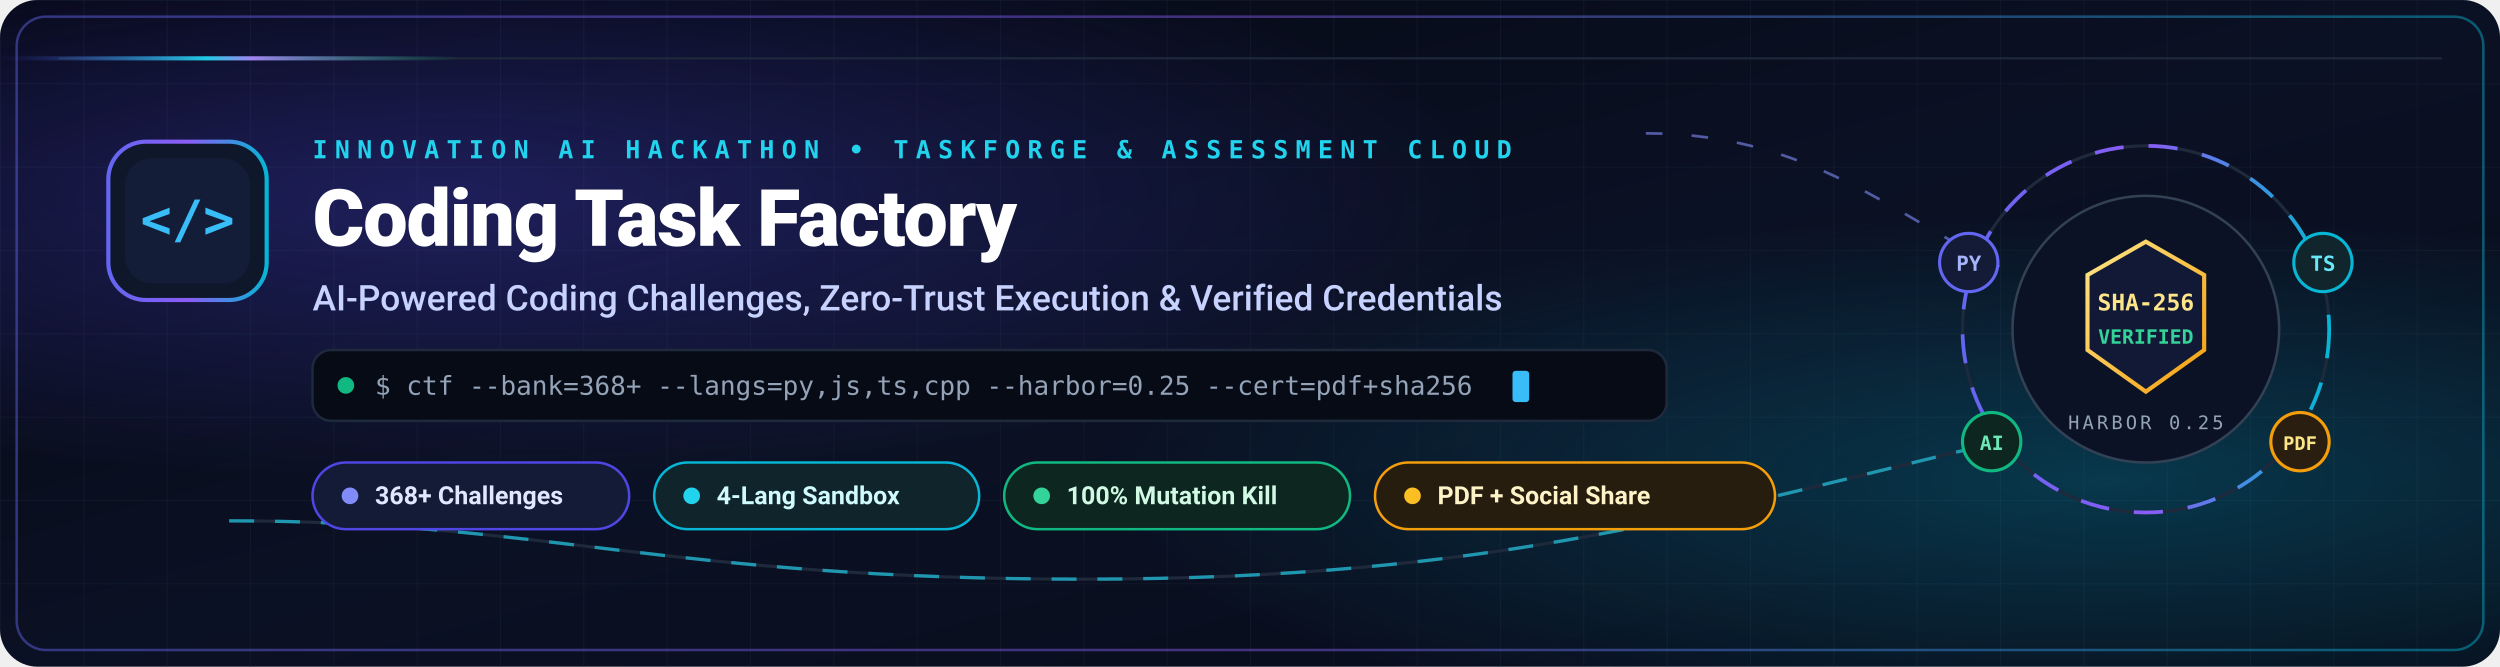
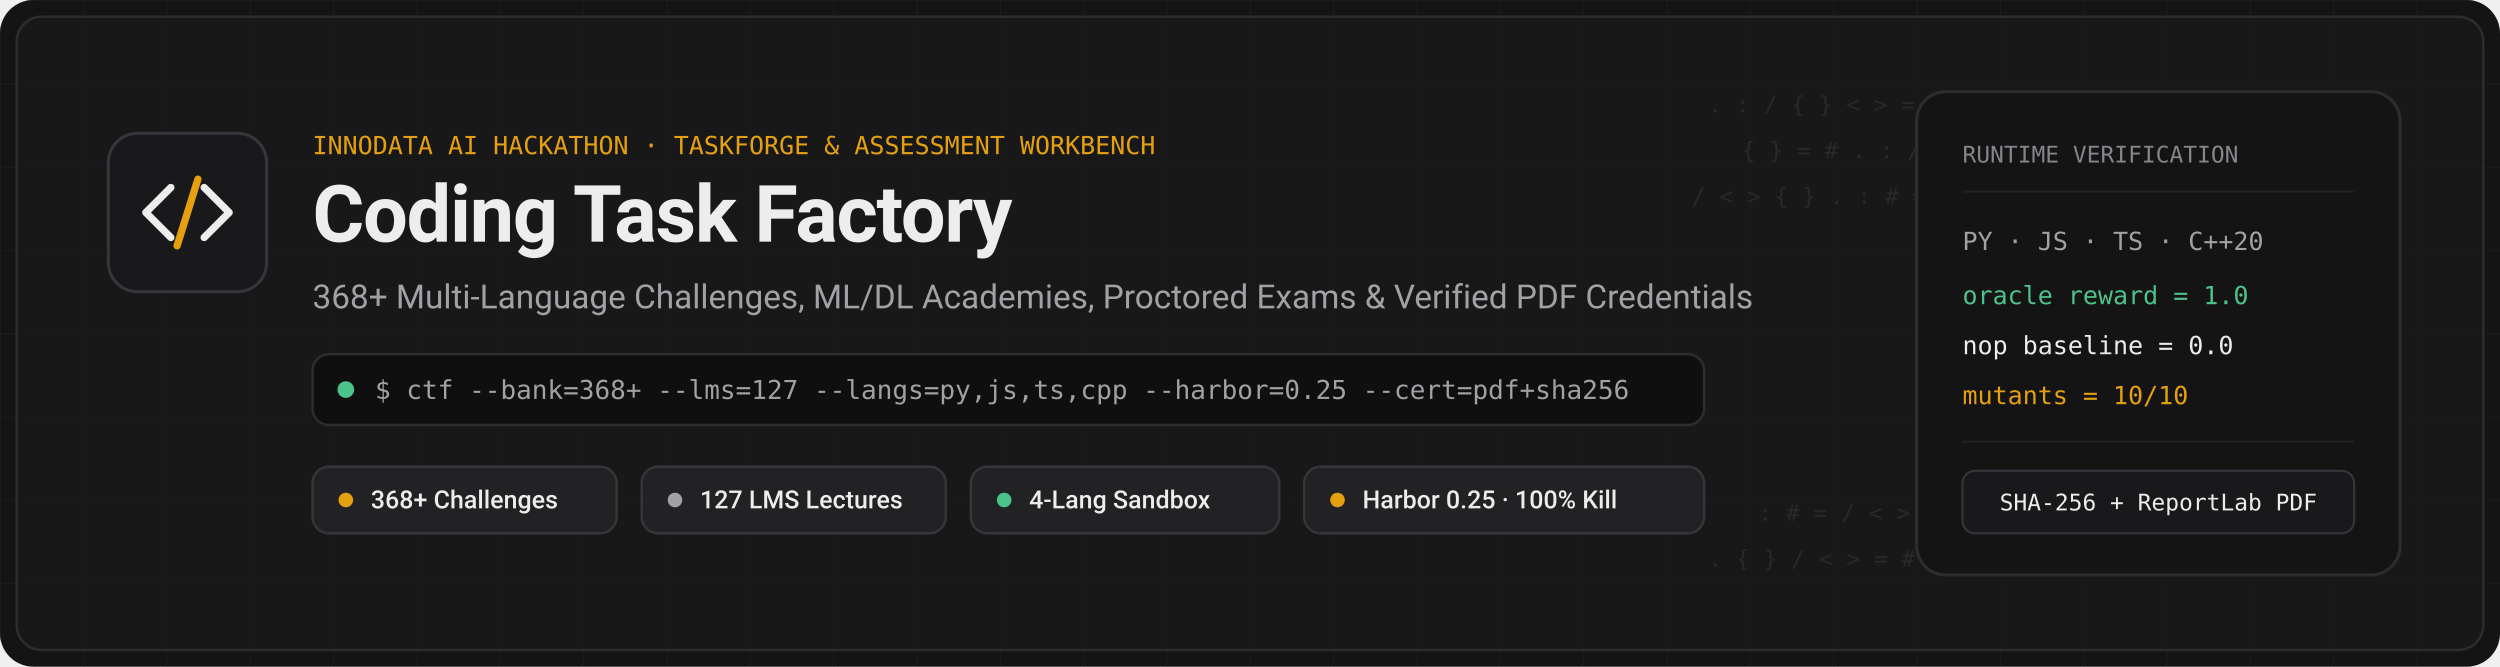
<svg xmlns="http://www.w3.org/2000/svg" width="1200" height="320" viewBox="0 0 1200 320" role="img" aria-label="Coding Task Factory — AI-Powered Coding Challenge &amp; Developer Assessment Platform">
  <defs>
-     <linearGradient id="bgGrad" x1="0%" y1="0%" x2="100%" y2="100%">
-       <stop offset="0%" stop-color="#040711" />
-       <stop offset="50%" stop-color="#0B1124" />
-       <stop offset="100%" stop-color="#070B19" />
-     </linearGradient>
-     <linearGradient id="accentGrad" x1="0%" y1="0%" x2="100%" y2="0%">
-       <stop offset="0%" stop-color="#6366F1" />
-       <stop offset="50%" stop-color="#8B5CF6" />
-       <stop offset="100%" stop-color="#06B6D4" />
-     </linearGradient>
-     <linearGradient id="goldGrad" x1="0%" y1="0%" x2="100%" y2="100%">
-       <stop offset="0%" stop-color="#FDE68A" />
-       <stop offset="100%" stop-color="#F59E0B" />
-     </linearGradient>
-     <linearGradient id="streamGrad" x1="0%" y1="0%" x2="100%" y2="0%">
-       <stop offset="0%" stop-color="#4F46E5" stop-opacity="0" />
-       <stop offset="45%" stop-color="#22D3EE" stop-opacity="0.95" />
-       <stop offset="55%" stop-color="#A78BFA" stop-opacity="0.95" />
-       <stop offset="100%" stop-color="#10B981" stop-opacity="0" />
-     </linearGradient>
-     <radialGradient id="orbLeft" cx="18%" cy="30%" r="42%">
-       <stop offset="0%" stop-color="#4F46E5" stop-opacity="0.32" />
-       <stop offset="100%" stop-color="#4F46E5" stop-opacity="0" />
-     </radialGradient>
-     <radialGradient id="orbRight" cx="84%" cy="72%" r="40%">
-       <stop offset="0%" stop-color="#06B6D4" stop-opacity="0.25" />
-       <stop offset="100%" stop-color="#06B6D4" stop-opacity="0" />
-     </radialGradient>
    <pattern id="gridPattern" width="40" height="40" patternUnits="userSpaceOnUse">
-       <path d="M 40 0 L 0 0 0 40" fill="none" stroke="#1E293B" stroke-width="0.7" stroke-opacity="0.45" />
+       <path d="M 40 0 L 0 0 0 40" fill="none" stroke="#222225" stroke-width="0.8" />
    </pattern>
-     <style>
-       .pulse-orb {
-         animation: orbPulse 6s ease-in-out infinite;
-         transform-origin: center;
-       }
-       .float-slow {
-         animation: floatSlow 5.5s ease-in-out infinite;
-       }
-       .float-delayed {
-         animation: floatSlow 5.5s ease-in-out 1.4s infinite;
-       }
-       .flow-dash {
-         stroke-dasharray: 12 10;
-         animation: dashMove 1.8s linear infinite;
-       }
-       .flow-dash-slow {
-         stroke-dasharray: 8 14;
-         animation: dashMove 3.2s linear infinite;
-       }
-       .scan-beam {
-         animation: beamSweep 5s ease-in-out infinite;
-       }
-       .cursor-blink {
-         animation: blink 1.1s steps(2, start) infinite;
-       }
-       .ring-spin {
-         animation: spinSlow 24s linear infinite;
-         transform-origin: 1030px 158px;
-       }
-       .node-ping {
-         animation: nodePing 3s ease-in-out infinite;
-       }
-       @keyframes orbPulse {
-         0%, 100% { opacity: 0.75; }
-         50% { opacity: 1; }
-       }
-       @keyframes floatSlow {
-         0%, 100% { transform: translateY(0px); }
-         50% { transform: translateY(-6px); }
-       }
-       @keyframes dashMove {
-         from { stroke-dashoffset: 44; }
-         to { stroke-dashoffset: 0; }
-       }
-       @keyframes beamSweep {
-         0% { transform: translateX(-280px); opacity: 0; }
-         15% { opacity: 0.55; }
-         85% { opacity: 0.55; }
-         100% { transform: translateX(1260px); opacity: 0; }
-       }
-       @keyframes blink {
-         0%, 49% { opacity: 1; }
-         50%, 100% { opacity: 0; }
-       }
-       @keyframes spinSlow {
-         from { transform: rotate(0deg); }
-         to { transform: rotate(360deg); }
-       }
-       @keyframes nodePing {
-         0%, 100% { opacity: 0.55; }
-         50% { opacity: 1; }
-       }
-     </style>
  </defs>
-   <rect width="1200" height="320" rx="18" fill="url(#bgGrad)" />
-   <rect width="1200" height="320" rx="18" fill="url(#gridPattern)" />
-   <rect width="1200" height="320" rx="18" fill="url(#orbLeft)" class="pulse-orb" />
-   <rect width="1200" height="320" rx="18" fill="url(#orbRight)" class="pulse-orb" />
-   <rect x="8" y="8" width="1184" height="304" rx="14" fill="none" stroke="url(#accentGrad)" stroke-width="1.2" stroke-opacity="0.45" />
-   <line x1="28" y1="28" x2="1172" y2="28" stroke="#1E293B" stroke-width="1" />
-   <rect x="0" y="27" width="220" height="2" fill="url(#streamGrad)" class="scan-beam" />
-   <path d="M 110 250 C 260 250, 320 278, 520 278 S 820 245, 960 212" fill="none" stroke="#1E293B" stroke-width="1.5" />
-   <path d="M 110 250 C 260 250, 320 278, 520 278 S 820 245, 960 212" fill="none" stroke="#22D3EE" stroke-width="1.6" stroke-opacity="0.65" class="flow-dash" />
-   <path d="M 790 64 C 875 64, 915 110, 975 135" fill="none" stroke="#818CF8" stroke-width="1.3" stroke-opacity="0.6" class="flow-dash-slow" />
-   <g class="float-slow">
-     <rect x="52" y="68" width="76" height="76" rx="18" fill="#0F172A" stroke="url(#accentGrad)" stroke-width="2" />
-     <rect x="60" y="76" width="60" height="60" rx="13" fill="#131D38" />
-     <text x="90" y="114" text-anchor="middle" fill="#38BDF8" font-family="ui-monospace, SFMono-Regular, Menlo, Consolas, monospace" font-size="25" font-weight="bold">&lt;/&gt;</text>
+   <rect width="1200" height="320" rx="16" fill="#141415" />
+   <rect width="1200" height="320" rx="16" fill="url(#gridPattern)" opacity="0.65" />
+   <rect x="8" y="8" width="1184" height="304" rx="12" fill="#19191b" fill-opacity="0.72" stroke="#2c2c31" stroke-width="1.2" />
+   <g font-family="ui-monospace, SFMono-Regular, Menlo, Consolas, monospace" font-size="11" fill="#ededed" opacity="0.08">
+     <text x="820" y="54">. : / { } &lt; &gt; = # . : / { } &lt; &gt;</text>
+     <text x="836" y="76">{ } = # . : / [ ] ( ) &lt; &gt; = # .</text>
+     <text x="812" y="98">/ &lt; &gt; { } . : # = / &lt; &gt; { } . :</text>
+     <text x="844" y="250">: # = / &lt; &gt; { } . : # = / &lt; &gt; {</text>
+     <text x="820" y="272">. { } / &lt; &gt; = # . : / { } &lt; &gt; =</text>
  </g>
-   <text x="150" y="76" fill="#22D3EE" font-family="ui-monospace, SFMono-Regular, Menlo, Consolas, monospace" font-size="12" font-weight="700" letter-spacing="3.5">INNOVATION AI HACKATHON  •  TASKFORGE &amp; ASSESSMENT CLOUD</text>
-   <text x="150" y="118" fill="#FFFFFF" font-family="-apple-system, BlinkMacSystemFont, 'Segoe UI', Roboto, sans-serif" font-size="38" font-weight="800" letter-spacing="-0.6">Coding Task Factory</text>
-   <text x="150" y="149" fill="#C7D2FE" font-family="-apple-system, BlinkMacSystemFont, 'Segoe UI', Roboto, sans-serif" font-size="17" font-weight="500">AI-Powered Coding Challenges, Zero-Trust Execution &amp; Verified Credentials</text>
-   <g transform="translate(150, 168)">
-     <rect x="0" y="0" width="650" height="34" rx="9" fill="#070B16" stroke="#1E293B" stroke-width="1.2" />
-     <circle cx="16" cy="17" r="4" fill="#10B981" class="node-ping" />
-     <text x="30" y="21.5" fill="#94A3B8" font-family="ui-monospace, SFMono-Regular, Menlo, Consolas, monospace" font-size="12.5">
-       $ ctf --bank=368+ --langs=py,js,ts,cpp --harbor=0.25 --cert=pdf+sha256
-     </text>
-     <rect x="576" y="10" width="8" height="15" rx="1.5" fill="#38BDF8" class="cursor-blink" />
+   <g transform="translate(52, 64)">
+     <rect x="0" y="0" width="76" height="76" rx="14" fill="#19191b" stroke="#35353b" stroke-width="1.5" />
+     <path d="M30 26 L18 38 L30 50" stroke="#ededed" stroke-width="3.5" stroke-linecap="round" stroke-linejoin="round" fill="none" />
+     <path d="M46 26 L58 38 L46 50" stroke="#ededed" stroke-width="3.5" stroke-linecap="round" stroke-linejoin="round" fill="none" />
+     <path d="M43 22 L33 54" stroke="#e5a00d" stroke-width="3.5" stroke-linecap="round" />
  </g>
-   <g transform="translate(150, 222)" font-family="-apple-system, BlinkMacSystemFont, 'Segoe UI', Roboto, sans-serif" font-size="12" font-weight="700">
-     <rect x="0" y="0" width="152" height="32" rx="16" fill="#131B36" stroke="#4F46E5" stroke-width="1.2" />
-     <circle cx="18" cy="16" r="4" fill="#818CF8" />
-     <text x="30" y="20" fill="#E0E7FF">368+ Challenges</text>
-     <rect x="164" y="0" width="156" height="32" rx="16" fill="#0F242B" stroke="#06B6D4" stroke-width="1.2" />
-     <circle cx="182" cy="16" r="4" fill="#22D3EE" />
-     <text x="194" y="20" fill="#CFFAFE">4-Lang Sandbox</text>
-     <rect x="332" y="0" width="166" height="32" rx="16" fill="#0D261F" stroke="#10B981" stroke-width="1.2" />
-     <circle cx="350" cy="16" r="4" fill="#34D399" />
-     <text x="362" y="20" fill="#D1FAE5">100% Mutation Kill</text>
-     <rect x="510" y="0" width="192" height="32" rx="16" fill="#261D0E" stroke="#F59E0B" stroke-width="1.2" />
-     <circle cx="528" cy="16" r="4" fill="#FBBF24" />
-     <text x="540" y="20" fill="#FEF3C7">PDF + Social Share</text>
+   <text x="150" y="74" fill="#e5a00d" font-family="ui-monospace, SFMono-Regular, Menlo, Consolas, monospace" font-size="12" font-weight="500">INNODATA AI HACKATHON · TASKFORGE &amp; ASSESSMENT WORKBENCH</text>
+   <text x="150" y="116" fill="#ededed" font-family="system-ui, -apple-system, BlinkMacSystemFont, 'Segoe UI', Roboto, sans-serif" font-size="38" font-weight="600" letter-spacing="-0.6">Coding Task Factory</text>
+   <text x="150" y="148" fill="#a1a1a6" font-family="system-ui, -apple-system, BlinkMacSystemFont, 'Segoe UI', Roboto, sans-serif" font-size="16" font-weight="400">368+ Multi-Language Challenges, ML/DL Academies, Proctored Exams &amp; Verified PDF Credentials</text>
+   <g transform="translate(150, 170)">
+     <rect x="0" y="0" width="668" height="34" rx="8" fill="#0f0f10" stroke="#2c2c31" stroke-width="1.2" />
+     <circle cx="16" cy="17" r="4" fill="#4cc38a" />
+     <text x="30" y="21.5" fill="#a1a1a6" font-family="ui-monospace, SFMono-Regular, Menlo, Consolas, monospace" font-size="12.5">$ ctf --bank=368+ --lms=127 --langs=py,js,ts,cpp --harbor=0.25 --cert=pdf+sha256</text>
  </g>
-   <g>
-     <circle cx="1030" cy="158" r="88" fill="none" stroke="#1E293B" stroke-width="1.5" />
-     <circle cx="1030" cy="158" r="88" fill="none" stroke="url(#accentGrad)" stroke-width="1.8" stroke-dasharray="14 12" class="ring-spin" />
-     <circle cx="1030" cy="158" r="64" fill="#0B1226" stroke="#334155" stroke-width="1.2" />
-     <g class="float-delayed">
-       <circle cx="945" cy="126" r="14" fill="#131B36" stroke="#6366F1" stroke-width="1.5" />
-       <text x="945" y="130" text-anchor="middle" fill="#A5B4FC" font-family="ui-monospace, monospace" font-size="10" font-weight="700">PY</text>
-       <circle cx="1115" cy="126" r="14" fill="#10252C" stroke="#06B6D4" stroke-width="1.5" />
-       <text x="1115" y="130" text-anchor="middle" fill="#67E8F9" font-family="ui-monospace, monospace" font-size="10" font-weight="700">TS</text>
-       <circle cx="956" cy="212" r="14" fill="#0D261F" stroke="#10B981" stroke-width="1.5" />
-       <text x="956" y="216" text-anchor="middle" fill="#6EE7B7" font-family="ui-monospace, monospace" font-size="9.5" font-weight="700">AI</text>
-       <circle cx="1104" cy="212" r="14" fill="#291E0F" stroke="#F59E0B" stroke-width="1.5" />
-       <text x="1104" y="216" text-anchor="middle" fill="#FDE68A" font-family="ui-monospace, monospace" font-size="9" font-weight="700">PDF</text>
-     </g>
-     <polygon points="1030,116 1058,132 1058,168 1030,188 1002,168 1002,132" fill="#111936" stroke="url(#goldGrad)" stroke-width="2" />
-     <text x="1030" y="149" text-anchor="middle" fill="#FDE68A" font-family="ui-monospace, monospace" font-size="11" font-weight="800">SHA-256</text>
-     <text x="1030" y="165" text-anchor="middle" fill="#34D399" font-family="ui-monospace, monospace" font-size="9.5" font-weight="700">VERIFIED</text>
-     <text x="1030" y="206" text-anchor="middle" fill="#94A3B8" font-family="ui-monospace, monospace" font-size="9" letter-spacing="1.5">HARBOR 0.25</text>
+   <g transform="translate(150, 224)" font-family="system-ui, -apple-system, BlinkMacSystemFont, 'Segoe UI', Roboto, sans-serif" font-size="12" font-weight="500">
+     <rect x="0" y="0" width="146" height="32" rx="8" fill="#222225" stroke="#35353b" stroke-width="1.2" />
+     <circle cx="16" cy="16" r="3.5" fill="#e5a00d" />
+     <text x="28" y="20" fill="#ededed">368+ Challenges</text>
+     <rect x="158" y="0" width="146" height="32" rx="8" fill="#222225" stroke="#35353b" stroke-width="1.2" />
+     <circle cx="174" cy="16" r="3.5" fill="#a1a1a6" />
+     <text x="186" y="20" fill="#ededed">127 LMS Lectures</text>
+     <rect x="316" y="0" width="148" height="32" rx="8" fill="#222225" stroke="#35353b" stroke-width="1.2" />
+     <circle cx="332" cy="16" r="3.5" fill="#4cc38a" />
+     <text x="344" y="20" fill="#ededed">4-Lang Sandbox</text>
+     <rect x="476" y="0" width="192" height="32" rx="8" fill="#222225" stroke="#35353b" stroke-width="1.2" />
+     <circle cx="492" cy="16" r="3.5" fill="#e5a00d" />
+     <text x="504" y="20" fill="#ededed">Harbor 0.25 · 100% Kill</text>
+   </g>
+   <g transform="translate(920, 44)">
+     <rect x="0" y="0" width="232" height="232" rx="14" fill="#141415" stroke="#2c2c31" stroke-width="1.5" />
+     <text x="22" y="34" fill="#85858b" font-family="ui-monospace, monospace" font-size="11" font-weight="500">RUNTIME VERIFICATION</text>
+     <line x1="22" y1="48" x2="210" y2="48" stroke="#222225" stroke-width="1" />
+     <text x="22" y="76" fill="#a1a1a6" font-family="ui-monospace, monospace" font-size="12">PY · JS · TS · C++20</text>
+     <text x="22" y="102" fill="#4cc38a" font-family="ui-monospace, monospace" font-size="12">oracle reward = 1.0</text>
+     <text x="22" y="126" fill="#ededed" font-family="ui-monospace, monospace" font-size="12">nop baseline  = 0.0</text>
+     <text x="22" y="150" fill="#e5a00d" font-family="ui-monospace, monospace" font-size="12">mutants       = 10/10</text>
+     <line x1="22" y1="168" x2="210" y2="168" stroke="#222225" stroke-width="1" />
+     <rect x="22" y="182" width="188" height="30" rx="6" fill="#19191b" stroke="#35353b" stroke-width="1" />
+     <text x="116" y="201" text-anchor="middle" fill="#ededed" font-family="ui-monospace, monospace" font-size="11" font-weight="500">SHA-256 + ReportLab PDF</text>
  </g>
</svg>
